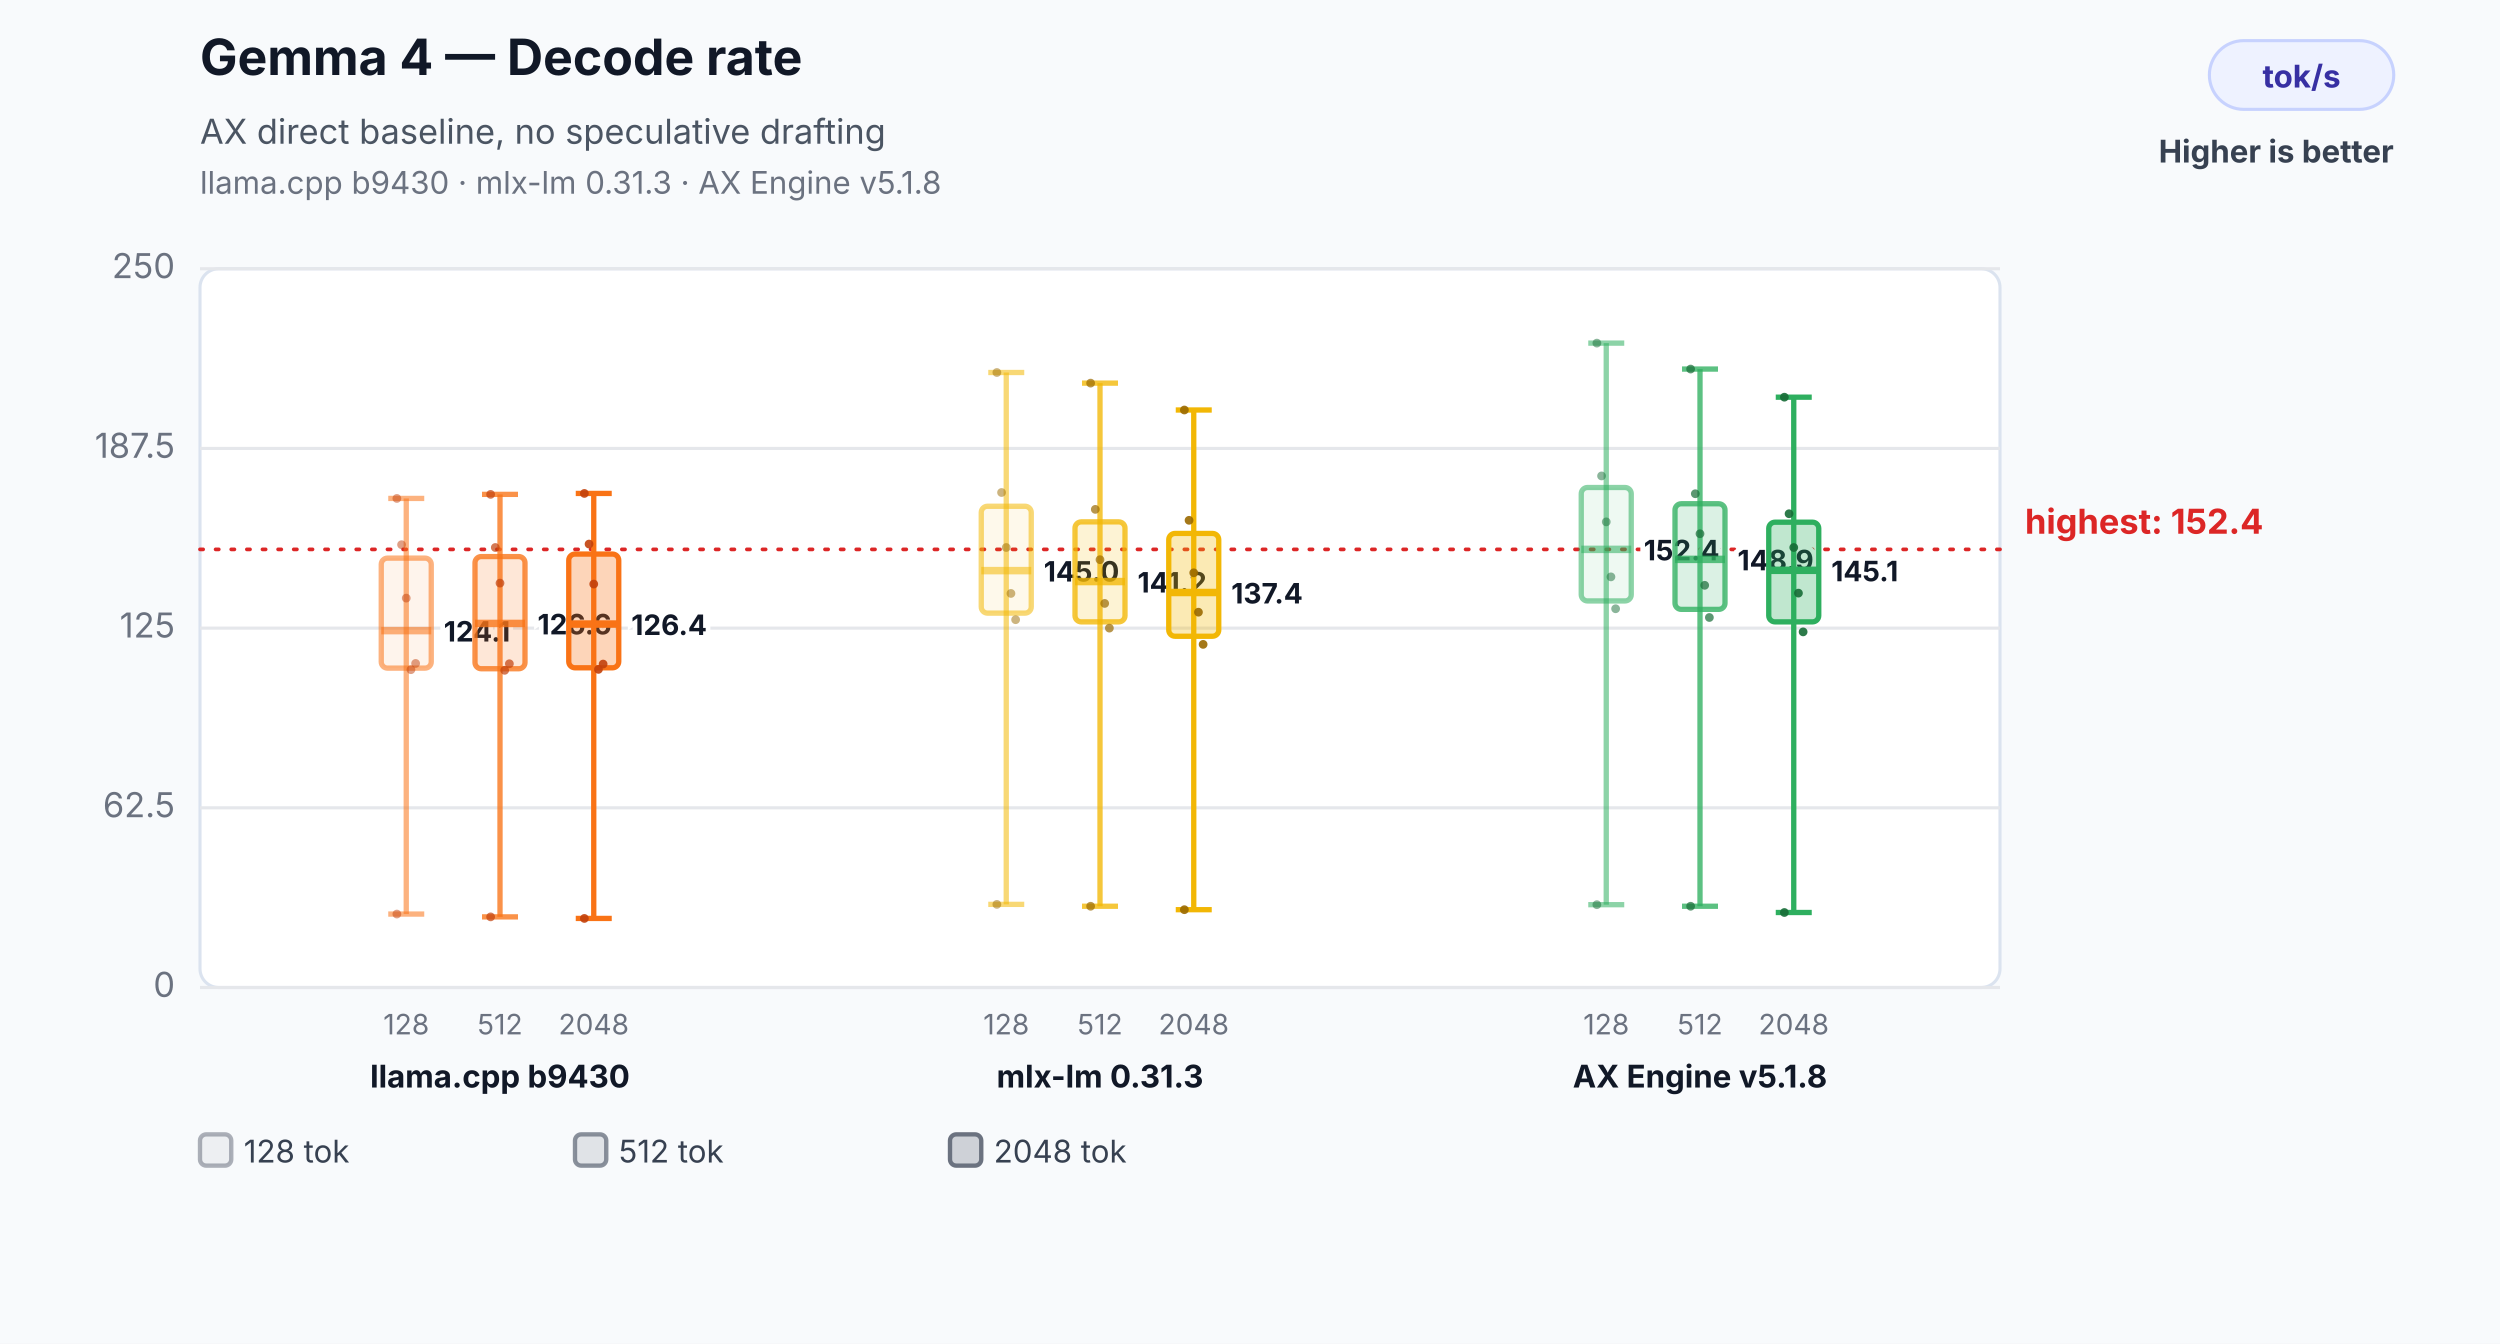
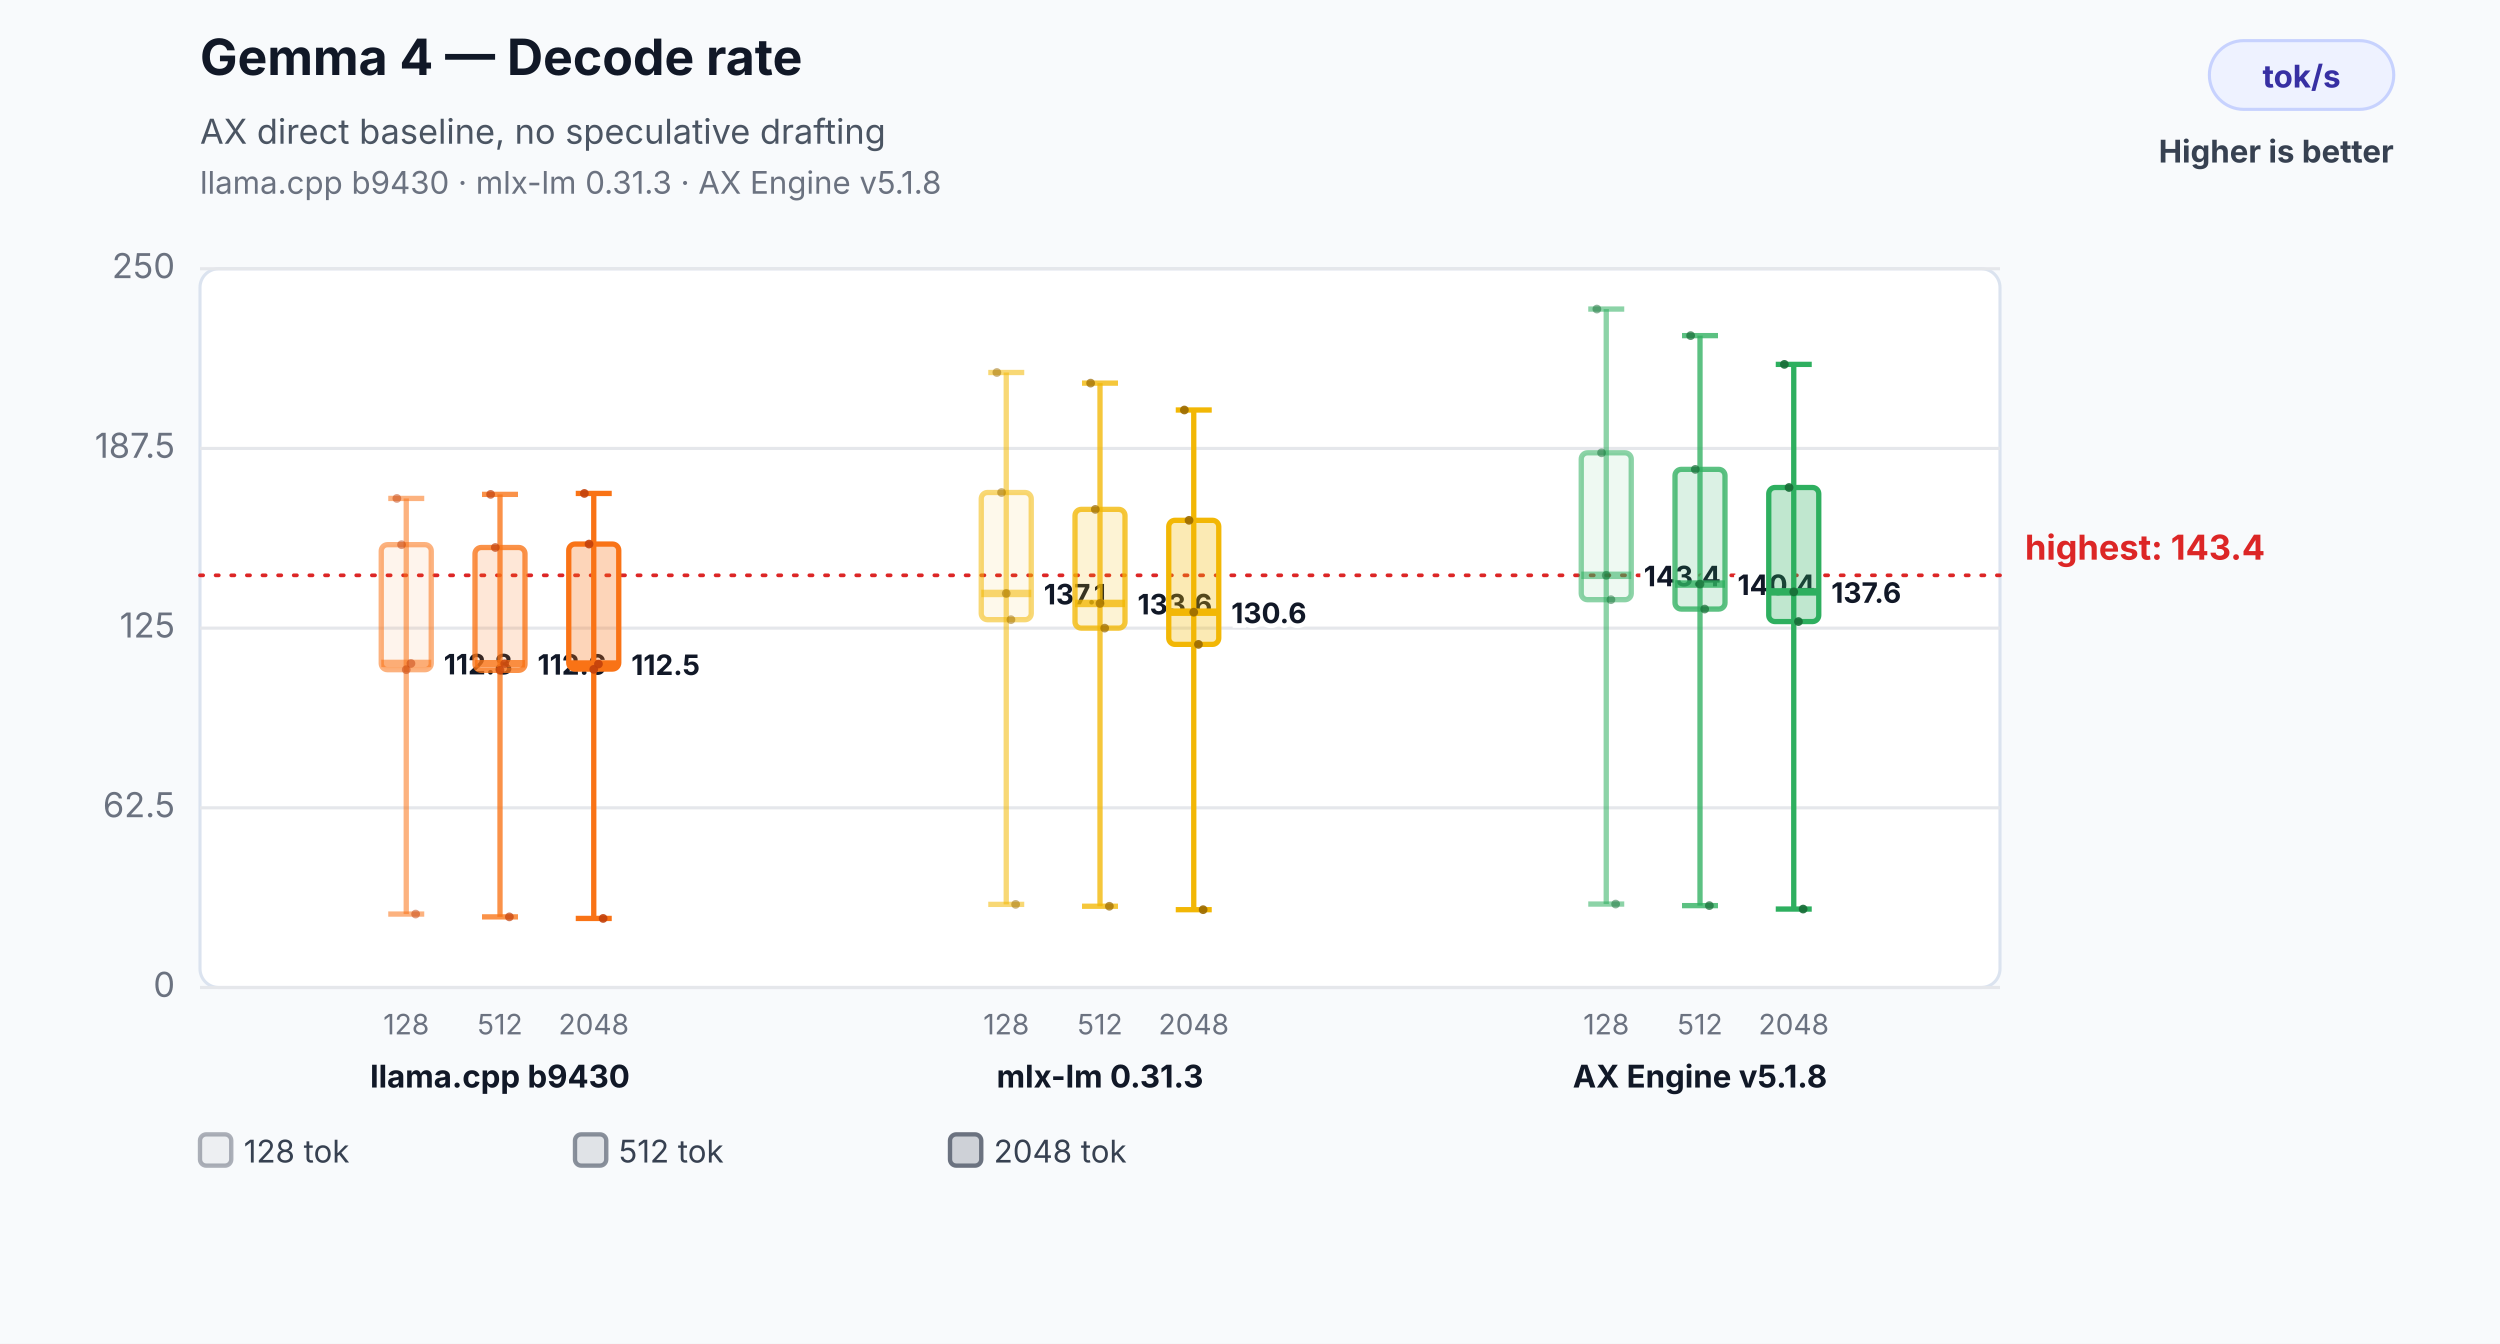
<svg xmlns="http://www.w3.org/2000/svg" width="800" height="430" viewBox="0 0 800 430" role="img" aria-labelledby="title desc">
  <rect width="800" height="430" fill="#f8fafc" />
  <text x="64" y="24" font-family="Inter,Segoe UI,Arial,sans-serif" font-size="16" font-weight="700" fill="#111827">Gemma 4 — Decode rate</text>
  <text x="64" y="46" font-family="Inter,Segoe UI,Arial,sans-serif" font-size="11" fill="#4b5563">AX direct baseline, no speculative drafting</text>
  <text x="64" y="62" font-family="Inter,Segoe UI,Arial,sans-serif" font-size="10" fill="#6b7280">llama.cpp b9430 · mlx-lm 0.31.3 · AX Engine v5.1.8</text>
  <rect x="707" y="13" width="59" height="22" rx="11" fill="#eef2ff" stroke="#c7d2fe" />
  <text x="736.5" y="28" text-anchor="middle" font-family="Inter,Segoe UI,Arial,sans-serif" font-size="10" font-weight="700" fill="#3730a3">tok/s</text>
  <text x="766" y="52" text-anchor="end" font-family="Inter,Segoe UI,Arial,sans-serif" font-size="10" font-weight="700" fill="#374151">Higher is better</text>
  <rect x="64" y="86" width="576" height="230" rx="6" fill="#ffffff" stroke="#dbe3ef" />
  <line x1="64" y1="316.0" x2="640" y2="316.0" stroke="#e5e7eb" stroke-width="1" />
  <text x="56" y="319.0" text-anchor="end" font-family="Inter,Segoe UI,Arial,sans-serif" font-size="11" fill="#6b7280">0</text>
  <line x1="64" y1="258.5" x2="640" y2="258.5" stroke="#e5e7eb" stroke-width="1" />
  <text x="56" y="261.5" text-anchor="end" font-family="Inter,Segoe UI,Arial,sans-serif" font-size="11" fill="#6b7280">62.5</text>
  <line x1="64" y1="201.0" x2="640" y2="201.0" stroke="#e5e7eb" stroke-width="1" />
  <text x="56" y="204.0" text-anchor="end" font-family="Inter,Segoe UI,Arial,sans-serif" font-size="11" fill="#6b7280">125</text>
  <line x1="64" y1="143.5" x2="640" y2="143.5" stroke="#e5e7eb" stroke-width="1" />
  <text x="56" y="146.5" text-anchor="end" font-family="Inter,Segoe UI,Arial,sans-serif" font-size="11" fill="#6b7280">187.5</text>
  <line x1="64" y1="86.0" x2="640" y2="86.0" stroke="#e5e7eb" stroke-width="1" />
  <text x="56" y="89.0" text-anchor="end" font-family="Inter,Segoe UI,Arial,sans-serif" font-size="11" fill="#6b7280">250</text>
-   <line x1="64" y1="175.8" x2="640" y2="175.8" stroke="#dc2626" stroke-width="1.2" stroke-dasharray="1 4" stroke-linecap="round" />
-   <text x="648" y="170.8" text-anchor="start" font-family="Inter,Segoe UI,Arial,sans-serif" font-size="11" font-weight="700" fill="#dc2626" data-label="highest median">highest: 152.4</text>
+   <line x1="64" y1="184.1" x2="640" y2="184.1" stroke="#dc2626" stroke-width="1.2" stroke-dasharray="1 4" stroke-linecap="round" />
+   <text x="648" y="179.1" text-anchor="start" font-family="Inter,Segoe UI,Arial,sans-serif" font-size="11" font-weight="700" fill="#dc2626" data-label="highest median">highest: 143.4</text>
  <line x1="130" y1="159.5" x2="130" y2="292.5" stroke="#f97316" stroke-opacity="0.55" stroke-width="1.7" />
  <line x1="124.24" y1="159.5" x2="135.76" y2="159.5" stroke="#f97316" stroke-opacity="0.55" stroke-width="1.7" />
  <line x1="124.24" y1="292.5" x2="135.76" y2="292.5" stroke="#f97316" stroke-opacity="0.55" stroke-width="1.7" />
-   <rect x="122" y="178.6" width="16" height="35.2" rx="2" fill="#f97316" fill-opacity="0.08" stroke="#f97316" stroke-opacity="0.55" stroke-width="1.7" />
-   <line x1="122" y1="201.8" x2="138" y2="201.8" stroke="#f97316" stroke-opacity="0.55" stroke-width="2.4" />
-   <text x="142" y="205.3" text-anchor="start" font-family="Inter,Segoe UI,Arial,sans-serif" font-size="9" font-weight="700" fill="#111827" stroke="#ffffff" stroke-width="3" paint-order="stroke">124.1</text>
+   <rect x="122" y="174.3" width="16" height="40.0" rx="2" fill="#f97316" fill-opacity="0.08" stroke="#f97316" stroke-opacity="0.55" stroke-width="1.7" />
+   <line x1="122" y1="212.3" x2="138" y2="212.3" stroke="#f97316" stroke-opacity="0.55" stroke-width="2.4" />
+   <text x="142" y="215.8" text-anchor="start" font-family="Inter,Segoe UI,Arial,sans-serif" font-size="9" font-weight="700" fill="#111827" stroke="#ffffff" stroke-width="3" paint-order="stroke">112.8</text>
  <text x="130" y="331" text-anchor="middle" font-family="Inter,Segoe UI,Arial,sans-serif" font-size="9" fill="#6b7280">128</text>
  <circle cx="127" cy="159.5" r="1.4" fill="#c2410c" fill-opacity="0.5" />
  <circle cx="128.5" cy="174.3" r="1.4" fill="#c2410c" fill-opacity="0.5" />
-   <circle cx="130" cy="191.4" r="1.4" fill="#c2410c" fill-opacity="0.5" />
-   <circle cx="131.5" cy="214.3" r="1.4" fill="#c2410c" fill-opacity="0.5" />
-   <circle cx="133" cy="212.3" r="1.4" fill="#c2410c" fill-opacity="0.5" />
-   <circle cx="127" cy="292.5" r="1.4" fill="#c2410c" fill-opacity="0.5" />
+   <circle cx="130" cy="214.3" r="1.4" fill="#c2410c" fill-opacity="0.5" />
+   <circle cx="131.5" cy="212.3" r="1.4" fill="#c2410c" fill-opacity="0.5" />
+   <circle cx="133" cy="292.5" r="1.4" fill="#c2410c" fill-opacity="0.5" />
  <line x1="160" y1="158.2" x2="160" y2="293.4" stroke="#f97316" stroke-opacity="0.78" stroke-width="1.7" />
  <line x1="154.24" y1="158.2" x2="165.76" y2="158.2" stroke="#f97316" stroke-opacity="0.78" stroke-width="1.7" />
  <line x1="154.24" y1="293.4" x2="165.76" y2="293.4" stroke="#f97316" stroke-opacity="0.78" stroke-width="1.7" />
-   <rect x="152" y="178.1" width="16" height="35.9" rx="2" fill="#f97316" fill-opacity="0.17" stroke="#f97316" stroke-opacity="0.78" stroke-width="1.7" />
-   <line x1="152" y1="199.5" x2="168" y2="199.5" stroke="#f97316" stroke-opacity="0.78" stroke-width="2.4" />
-   <text x="172" y="203.0" text-anchor="start" font-family="Inter,Segoe UI,Arial,sans-serif" font-size="9" font-weight="700" fill="#111827" stroke="#ffffff" stroke-width="3" paint-order="stroke">126.6</text>
+   <rect x="152" y="175.2" width="16" height="39.3" rx="2" fill="#f97316" fill-opacity="0.17" stroke="#f97316" stroke-opacity="0.78" stroke-width="1.7" />
+   <line x1="152" y1="212.4" x2="168" y2="212.4" stroke="#f97316" stroke-opacity="0.78" stroke-width="2.4" />
+   <text x="172" y="215.9" text-anchor="start" font-family="Inter,Segoe UI,Arial,sans-serif" font-size="9" font-weight="700" fill="#111827" stroke="#ffffff" stroke-width="3" paint-order="stroke">112.6</text>
  <text x="160" y="331" text-anchor="middle" font-family="Inter,Segoe UI,Arial,sans-serif" font-size="9" fill="#6b7280">512</text>
  <circle cx="157" cy="158.2" r="1.4" fill="#c2410c" fill-opacity="0.7" />
  <circle cx="158.5" cy="175.2" r="1.4" fill="#c2410c" fill-opacity="0.7" />
-   <circle cx="160" cy="186.6" r="1.4" fill="#c2410c" fill-opacity="0.7" />
-   <circle cx="161.5" cy="214.5" r="1.4" fill="#c2410c" fill-opacity="0.7" />
-   <circle cx="163" cy="212.4" r="1.4" fill="#c2410c" fill-opacity="0.7" />
-   <circle cx="157" cy="293.4" r="1.4" fill="#c2410c" fill-opacity="0.7" />
+   <circle cx="160" cy="214.5" r="1.4" fill="#c2410c" fill-opacity="0.7" />
+   <circle cx="161.5" cy="212.4" r="1.4" fill="#c2410c" fill-opacity="0.7" />
+   <circle cx="163" cy="293.4" r="1.4" fill="#c2410c" fill-opacity="0.7" />
  <line x1="190" y1="157.9" x2="190" y2="293.9" stroke="#f97316" stroke-opacity="1.0" stroke-width="1.7" />
  <line x1="184.24" y1="157.9" x2="195.76" y2="157.9" stroke="#f97316" stroke-opacity="1.0" stroke-width="1.7" />
  <line x1="184.24" y1="293.9" x2="195.76" y2="293.9" stroke="#f97316" stroke-opacity="1.0" stroke-width="1.7" />
-   <rect x="182" y="177.3" width="16" height="36.4" rx="2" fill="#f97316" fill-opacity="0.3" stroke="#f97316" stroke-opacity="1.0" stroke-width="1.7" />
-   <line x1="182" y1="199.7" x2="198" y2="199.7" stroke="#f97316" stroke-opacity="1.0" stroke-width="2.4" />
-   <text x="202" y="203.2" text-anchor="start" font-family="Inter,Segoe UI,Arial,sans-serif" font-size="9" font-weight="700" fill="#111827" stroke="#ffffff" stroke-width="3" paint-order="stroke">126.4</text>
+   <rect x="182" y="174.1" width="16" height="40.0" rx="2" fill="#f97316" fill-opacity="0.3" stroke="#f97316" stroke-opacity="1.0" stroke-width="1.7" />
+   <line x1="182" y1="212.5" x2="198" y2="212.5" stroke="#f97316" stroke-opacity="1.0" stroke-width="2.4" />
+   <text x="202" y="216.0" text-anchor="start" font-family="Inter,Segoe UI,Arial,sans-serif" font-size="9" font-weight="700" fill="#111827" stroke="#ffffff" stroke-width="3" paint-order="stroke">112.5</text>
  <text x="190" y="331" text-anchor="middle" font-family="Inter,Segoe UI,Arial,sans-serif" font-size="9" fill="#6b7280">2048</text>
  <circle cx="187" cy="157.9" r="1.4" fill="#c2410c" fill-opacity="0.9" />
  <circle cx="188.5" cy="174.1" r="1.4" fill="#c2410c" fill-opacity="0.9" />
-   <circle cx="190" cy="186.9" r="1.4" fill="#c2410c" fill-opacity="0.9" />
-   <circle cx="191.5" cy="214.2" r="1.4" fill="#c2410c" fill-opacity="0.9" />
-   <circle cx="193" cy="212.5" r="1.4" fill="#c2410c" fill-opacity="0.9" />
-   <circle cx="187" cy="293.9" r="1.4" fill="#c2410c" fill-opacity="0.9" />
+   <circle cx="190" cy="214.2" r="1.4" fill="#c2410c" fill-opacity="0.9" />
+   <circle cx="191.5" cy="212.5" r="1.4" fill="#c2410c" fill-opacity="0.9" />
+   <circle cx="193" cy="293.9" r="1.4" fill="#c2410c" fill-opacity="0.9" />
  <text x="160" y="348" text-anchor="middle" font-family="Inter,Segoe UI,Arial,sans-serif" font-size="10" font-weight="700" fill="#111827">llama.cpp b9430</text>
  <line x1="322" y1="119.2" x2="322" y2="289.4" stroke="#f2b705" stroke-opacity="0.55" stroke-width="1.7" />
  <line x1="316.24" y1="119.2" x2="327.76" y2="119.2" stroke="#f2b705" stroke-opacity="0.55" stroke-width="1.7" />
  <line x1="316.24" y1="289.4" x2="327.76" y2="289.4" stroke="#f2b705" stroke-opacity="0.55" stroke-width="1.7" />
-   <rect x="314" y="162.0" width="16" height="34.2" rx="2" fill="#f2b705" fill-opacity="0.08" stroke="#f2b705" stroke-opacity="0.55" stroke-width="1.7" />
-   <line x1="314" y1="182.6" x2="330" y2="182.6" stroke="#f2b705" stroke-opacity="0.55" stroke-width="2.4" />
-   <text x="334" y="186.1" text-anchor="start" font-family="Inter,Segoe UI,Arial,sans-serif" font-size="9" font-weight="700" fill="#111827" stroke="#ffffff" stroke-width="3" paint-order="stroke">145.0</text>
+   <rect x="314" y="157.6" width="16" height="40.7" rx="2" fill="#f2b705" fill-opacity="0.08" stroke="#f2b705" stroke-opacity="0.55" stroke-width="1.7" />
+   <line x1="314" y1="189.9" x2="330" y2="189.9" stroke="#f2b705" stroke-opacity="0.55" stroke-width="2.4" />
+   <text x="334" y="193.4" text-anchor="start" font-family="Inter,Segoe UI,Arial,sans-serif" font-size="9" font-weight="700" fill="#111827" stroke="#ffffff" stroke-width="3" paint-order="stroke">137.1</text>
  <text x="322" y="331" text-anchor="middle" font-family="Inter,Segoe UI,Arial,sans-serif" font-size="9" fill="#6b7280">128</text>
  <circle cx="319" cy="119.2" r="1.4" fill="#9a6a00" fill-opacity="0.5" />
  <circle cx="320.5" cy="157.6" r="1.4" fill="#9a6a00" fill-opacity="0.5" />
-   <circle cx="322" cy="175.2" r="1.4" fill="#9a6a00" fill-opacity="0.5" />
-   <circle cx="323.5" cy="189.9" r="1.4" fill="#9a6a00" fill-opacity="0.5" />
-   <circle cx="325" cy="198.3" r="1.4" fill="#9a6a00" fill-opacity="0.5" />
-   <circle cx="319" cy="289.4" r="1.4" fill="#9a6a00" fill-opacity="0.5" />
+   <circle cx="322" cy="189.9" r="1.4" fill="#9a6a00" fill-opacity="0.5" />
+   <circle cx="323.5" cy="198.3" r="1.4" fill="#9a6a00" fill-opacity="0.5" />
+   <circle cx="325" cy="289.4" r="1.4" fill="#9a6a00" fill-opacity="0.5" />
  <line x1="352" y1="122.6" x2="352" y2="290.0" stroke="#f2b705" stroke-opacity="0.78" stroke-width="1.7" />
  <line x1="346.24" y1="122.6" x2="357.76" y2="122.6" stroke="#f2b705" stroke-opacity="0.78" stroke-width="1.7" />
  <line x1="346.24" y1="290.0" x2="357.76" y2="290.0" stroke="#f2b705" stroke-opacity="0.78" stroke-width="1.7" />
-   <rect x="344" y="167.0" width="16" height="32.0" rx="2" fill="#f2b705" fill-opacity="0.17" stroke="#f2b705" stroke-opacity="0.78" stroke-width="1.7" />
-   <line x1="344" y1="186.1" x2="360" y2="186.1" stroke="#f2b705" stroke-opacity="0.78" stroke-width="2.4" />
-   <text x="364" y="189.6" text-anchor="start" font-family="Inter,Segoe UI,Arial,sans-serif" font-size="9" font-weight="700" fill="#111827" stroke="#ffffff" stroke-width="3" paint-order="stroke">141.2</text>
+   <rect x="344" y="163.0" width="16" height="38.0" rx="2" fill="#f2b705" fill-opacity="0.17" stroke="#f2b705" stroke-opacity="0.78" stroke-width="1.7" />
+   <line x1="344" y1="193.1" x2="360" y2="193.1" stroke="#f2b705" stroke-opacity="0.78" stroke-width="2.4" />
+   <text x="364" y="196.6" text-anchor="start" font-family="Inter,Segoe UI,Arial,sans-serif" font-size="9" font-weight="700" fill="#111827" stroke="#ffffff" stroke-width="3" paint-order="stroke">133.6</text>
  <text x="352" y="331" text-anchor="middle" font-family="Inter,Segoe UI,Arial,sans-serif" font-size="9" fill="#6b7280">512</text>
  <circle cx="349" cy="122.6" r="1.4" fill="#9a6a00" fill-opacity="0.7" />
  <circle cx="350.5" cy="163.0" r="1.4" fill="#9a6a00" fill-opacity="0.7" />
-   <circle cx="352" cy="179.1" r="1.4" fill="#9a6a00" fill-opacity="0.7" />
-   <circle cx="353.5" cy="193.1" r="1.4" fill="#9a6a00" fill-opacity="0.7" />
-   <circle cx="355" cy="201.0" r="1.4" fill="#9a6a00" fill-opacity="0.7" />
-   <circle cx="349" cy="290.0" r="1.4" fill="#9a6a00" fill-opacity="0.7" />
+   <circle cx="352" cy="193.1" r="1.4" fill="#9a6a00" fill-opacity="0.7" />
+   <circle cx="353.5" cy="201.0" r="1.4" fill="#9a6a00" fill-opacity="0.7" />
+   <circle cx="355" cy="290.0" r="1.4" fill="#9a6a00" fill-opacity="0.7" />
  <line x1="382" y1="131.2" x2="382" y2="291.1" stroke="#f2b705" stroke-opacity="1.0" stroke-width="1.7" />
  <line x1="376.24" y1="131.2" x2="387.76" y2="131.2" stroke="#f2b705" stroke-opacity="1.0" stroke-width="1.7" />
  <line x1="376.24" y1="291.1" x2="387.76" y2="291.1" stroke="#f2b705" stroke-opacity="1.0" stroke-width="1.7" />
-   <rect x="374" y="170.7" width="16" height="32.9" rx="2" fill="#f2b705" fill-opacity="0.3" stroke="#f2b705" stroke-opacity="1.0" stroke-width="1.7" />
-   <line x1="374" y1="189.6" x2="390" y2="189.6" stroke="#f2b705" stroke-opacity="1.0" stroke-width="2.4" />
-   <text x="394" y="193.1" text-anchor="start" font-family="Inter,Segoe UI,Arial,sans-serif" font-size="9" font-weight="700" fill="#111827" stroke="#ffffff" stroke-width="3" paint-order="stroke">137.4</text>
+   <rect x="374" y="166.5" width="16" height="39.7" rx="2" fill="#f2b705" fill-opacity="0.3" stroke="#f2b705" stroke-opacity="1.0" stroke-width="1.7" />
+   <line x1="374" y1="195.9" x2="390" y2="195.9" stroke="#f2b705" stroke-opacity="1.0" stroke-width="2.4" />
+   <text x="394" y="199.4" text-anchor="start" font-family="Inter,Segoe UI,Arial,sans-serif" font-size="9" font-weight="700" fill="#111827" stroke="#ffffff" stroke-width="3" paint-order="stroke">130.6</text>
  <text x="382" y="331" text-anchor="middle" font-family="Inter,Segoe UI,Arial,sans-serif" font-size="9" fill="#6b7280">2048</text>
  <circle cx="379" cy="131.2" r="1.4" fill="#9a6a00" fill-opacity="0.9" />
  <circle cx="380.5" cy="166.5" r="1.4" fill="#9a6a00" fill-opacity="0.9" />
-   <circle cx="382" cy="183.3" r="1.4" fill="#9a6a00" fill-opacity="0.9" />
-   <circle cx="383.5" cy="195.9" r="1.4" fill="#9a6a00" fill-opacity="0.9" />
-   <circle cx="385" cy="206.2" r="1.4" fill="#9a6a00" fill-opacity="0.9" />
-   <circle cx="379" cy="291.1" r="1.4" fill="#9a6a00" fill-opacity="0.9" />
+   <circle cx="382" cy="195.9" r="1.4" fill="#9a6a00" fill-opacity="0.9" />
+   <circle cx="383.5" cy="206.2" r="1.4" fill="#9a6a00" fill-opacity="0.9" />
+   <circle cx="385" cy="291.1" r="1.4" fill="#9a6a00" fill-opacity="0.9" />
  <text x="352" y="348" text-anchor="middle" font-family="Inter,Segoe UI,Arial,sans-serif" font-size="10" font-weight="700" fill="#111827">mlx-lm 0.31.3</text>
-   <line x1="514" y1="109.8" x2="514" y2="289.5" stroke="#2eaf5f" stroke-opacity="0.55" stroke-width="1.7" />
-   <line x1="508.24" y1="109.8" x2="519.76" y2="109.8" stroke="#2eaf5f" stroke-opacity="0.55" stroke-width="1.7" />
-   <line x1="508.24" y1="289.5" x2="519.76" y2="289.5" stroke="#2eaf5f" stroke-opacity="0.55" stroke-width="1.7" />
-   <rect x="506" y="156.0" width="16" height="36.3" rx="2" fill="#2eaf5f" fill-opacity="0.08" stroke="#2eaf5f" stroke-opacity="0.55" stroke-width="1.7" />
-   <line x1="506" y1="175.8" x2="522" y2="175.8" stroke="#2eaf5f" stroke-opacity="0.55" stroke-width="2.4" />
-   <text x="526" y="179.3" text-anchor="start" font-family="Inter,Segoe UI,Arial,sans-serif" font-size="9" font-weight="700" fill="#111827" stroke="#ffffff" stroke-width="3" paint-order="stroke">152.4</text>
+   <line x1="514" y1="98.9" x2="514" y2="289.3" stroke="#2eaf5f" stroke-opacity="0.55" stroke-width="1.7" />
+   <line x1="508.24" y1="98.9" x2="519.76" y2="98.9" stroke="#2eaf5f" stroke-opacity="0.55" stroke-width="1.7" />
+   <line x1="508.24" y1="289.3" x2="519.76" y2="289.3" stroke="#2eaf5f" stroke-opacity="0.55" stroke-width="1.7" />
+   <rect x="506" y="144.9" width="16" height="47.0" rx="2" fill="#2eaf5f" fill-opacity="0.08" stroke="#2eaf5f" stroke-opacity="0.55" stroke-width="1.7" />
+   <line x1="506" y1="184.1" x2="522" y2="184.1" stroke="#2eaf5f" stroke-opacity="0.55" stroke-width="2.4" />
+   <text x="526" y="187.6" text-anchor="start" font-family="Inter,Segoe UI,Arial,sans-serif" font-size="9" font-weight="700" fill="#111827" stroke="#ffffff" stroke-width="3" paint-order="stroke">143.4</text>
  <text x="514" y="331" text-anchor="middle" font-family="Inter,Segoe UI,Arial,sans-serif" font-size="9" fill="#6b7280">128</text>
-   <circle cx="511" cy="109.8" r="1.4" fill="#176c37" fill-opacity="0.5" />
-   <circle cx="512.5" cy="152.3" r="1.4" fill="#176c37" fill-opacity="0.5" />
-   <circle cx="514" cy="167.0" r="1.4" fill="#176c37" fill-opacity="0.5" />
-   <circle cx="515.5" cy="184.6" r="1.4" fill="#176c37" fill-opacity="0.5" />
-   <circle cx="517" cy="194.8" r="1.4" fill="#176c37" fill-opacity="0.5" />
-   <circle cx="511" cy="289.5" r="1.4" fill="#176c37" fill-opacity="0.5" />
-   <line x1="544" y1="118.1" x2="544" y2="290.0" stroke="#2eaf5f" stroke-opacity="0.78" stroke-width="1.7" />
-   <line x1="538.24" y1="118.1" x2="549.76" y2="118.1" stroke="#2eaf5f" stroke-opacity="0.78" stroke-width="1.7" />
-   <line x1="538.24" y1="290.0" x2="549.76" y2="290.0" stroke="#2eaf5f" stroke-opacity="0.78" stroke-width="1.7" />
-   <rect x="536" y="161.2" width="16" height="33.8" rx="2" fill="#2eaf5f" fill-opacity="0.17" stroke="#2eaf5f" stroke-opacity="0.78" stroke-width="1.7" />
-   <line x1="536" y1="179.0" x2="552" y2="179.0" stroke="#2eaf5f" stroke-opacity="0.78" stroke-width="2.4" />
-   <text x="556" y="182.5" text-anchor="start" font-family="Inter,Segoe UI,Arial,sans-serif" font-size="9" font-weight="700" fill="#111827" stroke="#ffffff" stroke-width="3" paint-order="stroke">148.9</text>
+   <circle cx="511" cy="98.9" r="1.4" fill="#176c37" fill-opacity="0.5" />
+   <circle cx="512.5" cy="144.9" r="1.4" fill="#176c37" fill-opacity="0.5" />
+   <circle cx="514" cy="184.1" r="1.4" fill="#176c37" fill-opacity="0.5" />
+   <circle cx="515.5" cy="191.9" r="1.4" fill="#176c37" fill-opacity="0.5" />
+   <circle cx="517" cy="289.3" r="1.4" fill="#176c37" fill-opacity="0.5" />
+   <line x1="544" y1="107.4" x2="544" y2="289.8" stroke="#2eaf5f" stroke-opacity="0.78" stroke-width="1.7" />
+   <line x1="538.24" y1="107.4" x2="549.76" y2="107.4" stroke="#2eaf5f" stroke-opacity="0.78" stroke-width="1.7" />
+   <line x1="538.24" y1="289.8" x2="549.76" y2="289.8" stroke="#2eaf5f" stroke-opacity="0.78" stroke-width="1.7" />
+   <rect x="536" y="150.2" width="16" height="44.7" rx="2" fill="#2eaf5f" fill-opacity="0.17" stroke="#2eaf5f" stroke-opacity="0.78" stroke-width="1.7" />
+   <line x1="536" y1="186.9" x2="552" y2="186.9" stroke="#2eaf5f" stroke-opacity="0.78" stroke-width="2.4" />
+   <text x="556" y="190.4" text-anchor="start" font-family="Inter,Segoe UI,Arial,sans-serif" font-size="9" font-weight="700" fill="#111827" stroke="#ffffff" stroke-width="3" paint-order="stroke">140.4</text>
  <text x="544" y="331" text-anchor="middle" font-family="Inter,Segoe UI,Arial,sans-serif" font-size="9" fill="#6b7280">512</text>
-   <circle cx="541" cy="118.1" r="1.4" fill="#176c37" fill-opacity="0.7" />
-   <circle cx="542.5" cy="158.0" r="1.4" fill="#176c37" fill-opacity="0.7" />
-   <circle cx="544" cy="170.8" r="1.4" fill="#176c37" fill-opacity="0.7" />
-   <circle cx="545.5" cy="187.3" r="1.4" fill="#176c37" fill-opacity="0.7" />
-   <circle cx="547" cy="197.6" r="1.4" fill="#176c37" fill-opacity="0.7" />
-   <circle cx="541" cy="290.0" r="1.4" fill="#176c37" fill-opacity="0.7" />
-   <line x1="574" y1="127.1" x2="574" y2="292.0" stroke="#2eaf5f" stroke-opacity="1.0" stroke-width="1.7" />
-   <line x1="568.24" y1="127.1" x2="579.76" y2="127.1" stroke="#2eaf5f" stroke-opacity="1.0" stroke-width="1.7" />
-   <line x1="568.24" y1="292.0" x2="579.76" y2="292.0" stroke="#2eaf5f" stroke-opacity="1.0" stroke-width="1.7" />
-   <rect x="566" y="167.1" width="16" height="31.9" rx="2" fill="#2eaf5f" fill-opacity="0.3" stroke="#2eaf5f" stroke-opacity="1.0" stroke-width="1.7" />
-   <line x1="566" y1="182.5" x2="582" y2="182.5" stroke="#2eaf5f" stroke-opacity="1.0" stroke-width="2.4" />
-   <text x="586" y="186.0" text-anchor="start" font-family="Inter,Segoe UI,Arial,sans-serif" font-size="9" font-weight="700" fill="#111827" stroke="#ffffff" stroke-width="3" paint-order="stroke">145.1</text>
+   <circle cx="541" cy="107.4" r="1.4" fill="#176c37" fill-opacity="0.7" />
+   <circle cx="542.5" cy="150.2" r="1.4" fill="#176c37" fill-opacity="0.7" />
+   <circle cx="544" cy="186.9" r="1.4" fill="#176c37" fill-opacity="0.7" />
+   <circle cx="545.5" cy="194.9" r="1.4" fill="#176c37" fill-opacity="0.7" />
+   <circle cx="547" cy="289.8" r="1.4" fill="#176c37" fill-opacity="0.7" />
+   <line x1="574" y1="116.6" x2="574" y2="290.9" stroke="#2eaf5f" stroke-opacity="1.0" stroke-width="1.7" />
+   <line x1="568.24" y1="116.6" x2="579.76" y2="116.6" stroke="#2eaf5f" stroke-opacity="1.0" stroke-width="1.7" />
+   <line x1="568.24" y1="290.9" x2="579.76" y2="290.9" stroke="#2eaf5f" stroke-opacity="1.0" stroke-width="1.7" />
+   <rect x="566" y="156.0" width="16" height="42.9" rx="2" fill="#2eaf5f" fill-opacity="0.3" stroke="#2eaf5f" stroke-opacity="1.0" stroke-width="1.7" />
+   <line x1="566" y1="189.4" x2="582" y2="189.4" stroke="#2eaf5f" stroke-opacity="1.0" stroke-width="2.4" />
+   <text x="586" y="192.9" text-anchor="start" font-family="Inter,Segoe UI,Arial,sans-serif" font-size="9" font-weight="700" fill="#111827" stroke="#ffffff" stroke-width="3" paint-order="stroke">137.6</text>
  <text x="574" y="331" text-anchor="middle" font-family="Inter,Segoe UI,Arial,sans-serif" font-size="9" fill="#6b7280">2048</text>
-   <circle cx="571" cy="127.1" r="1.4" fill="#176c37" fill-opacity="0.9" />
-   <circle cx="572.5" cy="164.4" r="1.4" fill="#176c37" fill-opacity="0.9" />
-   <circle cx="574" cy="175.2" r="1.4" fill="#176c37" fill-opacity="0.9" />
-   <circle cx="575.5" cy="189.8" r="1.4" fill="#176c37" fill-opacity="0.9" />
-   <circle cx="577" cy="202.2" r="1.4" fill="#176c37" fill-opacity="0.9" />
-   <circle cx="571" cy="292.0" r="1.4" fill="#176c37" fill-opacity="0.9" />
+   <circle cx="571" cy="116.6" r="1.4" fill="#176c37" fill-opacity="0.9" />
+   <circle cx="572.5" cy="156.0" r="1.4" fill="#176c37" fill-opacity="0.9" />
+   <circle cx="574" cy="189.4" r="1.4" fill="#176c37" fill-opacity="0.9" />
+   <circle cx="575.5" cy="198.9" r="1.4" fill="#176c37" fill-opacity="0.9" />
+   <circle cx="577" cy="290.9" r="1.4" fill="#176c37" fill-opacity="0.9" />
  <text x="544" y="348" text-anchor="middle" font-family="Inter,Segoe UI,Arial,sans-serif" font-size="10" font-weight="700" fill="#111827">AX Engine v5.1.8</text>
  <rect x="64" y="363" width="10" height="10" rx="2" fill="#6b7280" fill-opacity="0.08" stroke="#6b7280" stroke-opacity="0.55" stroke-width="1.4" />
  <text x="78" y="372" font-family="Inter,Segoe UI,Arial,sans-serif" font-size="10" fill="#374151">128 tok</text>
  <rect x="184" y="363" width="10" height="10" rx="2" fill="#6b7280" fill-opacity="0.17" stroke="#6b7280" stroke-opacity="0.78" stroke-width="1.4" />
  <text x="198" y="372" font-family="Inter,Segoe UI,Arial,sans-serif" font-size="10" fill="#374151">512 tok</text>
  <rect x="304" y="363" width="10" height="10" rx="2" fill="#6b7280" fill-opacity="0.3" stroke="#6b7280" stroke-opacity="1.0" stroke-width="1.4" />
  <text x="318" y="372" font-family="Inter,Segoe UI,Arial,sans-serif" font-size="10" fill="#374151">2048 tok</text>
</svg>
